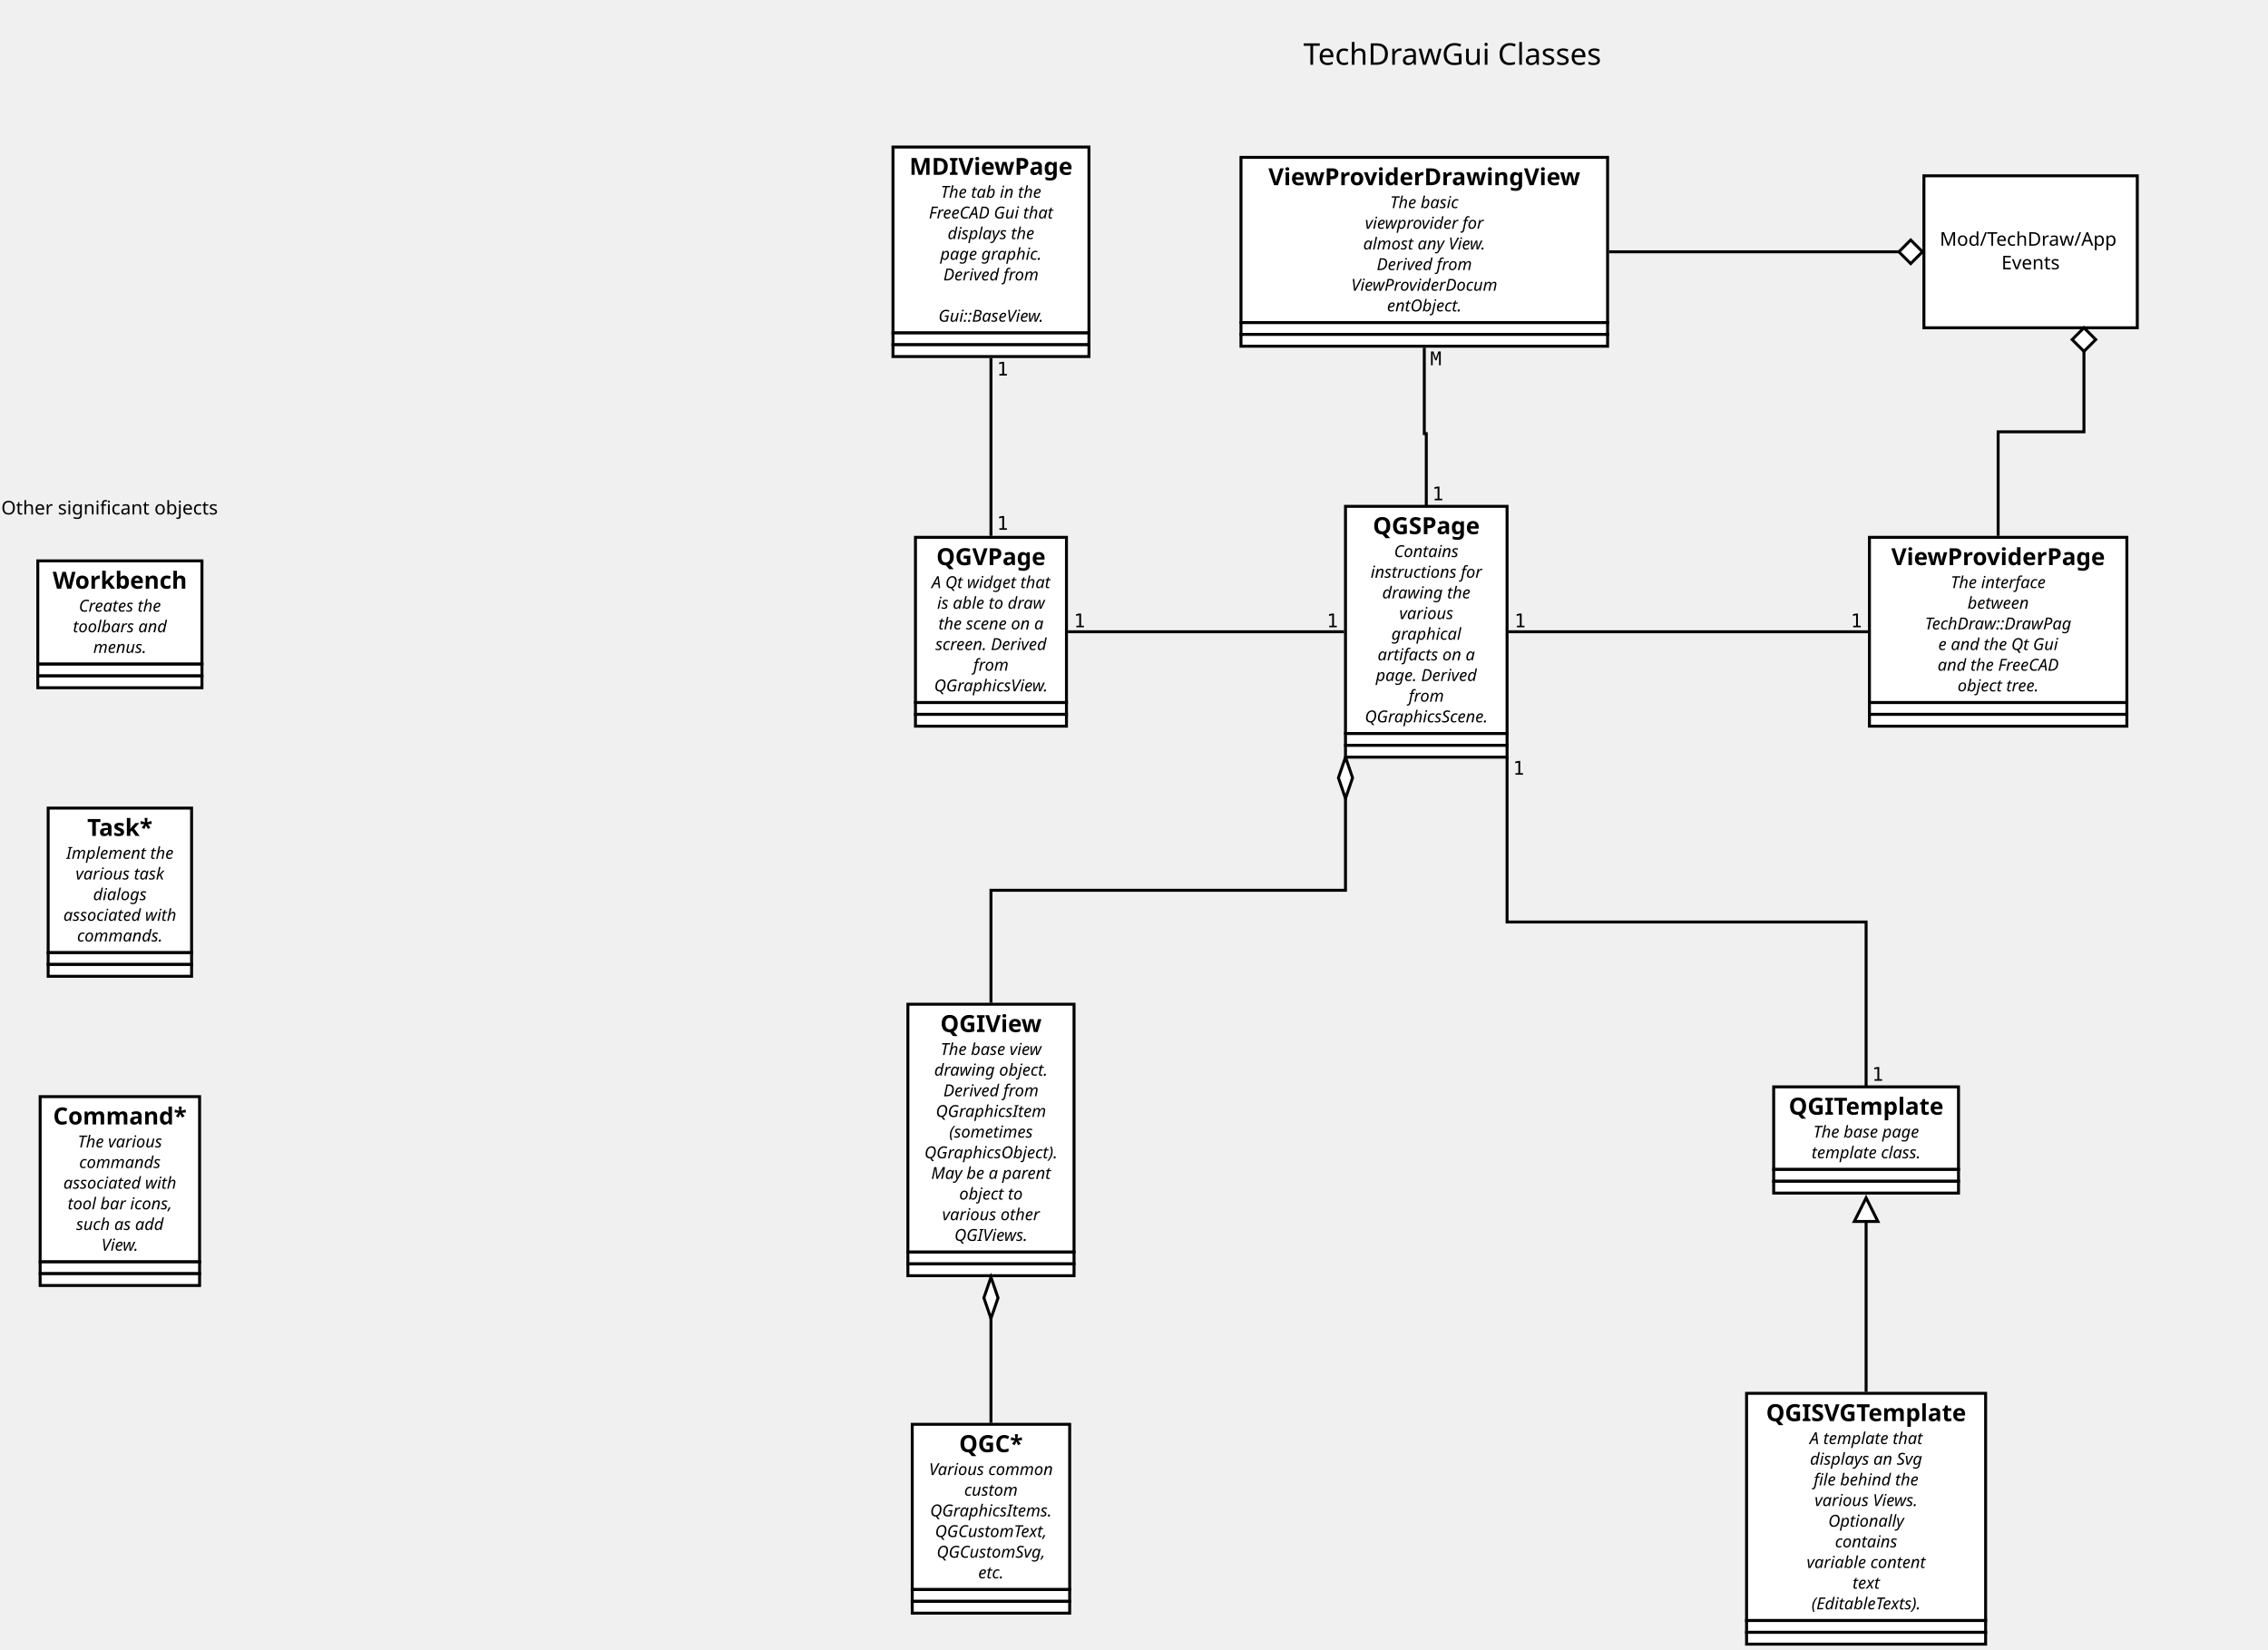
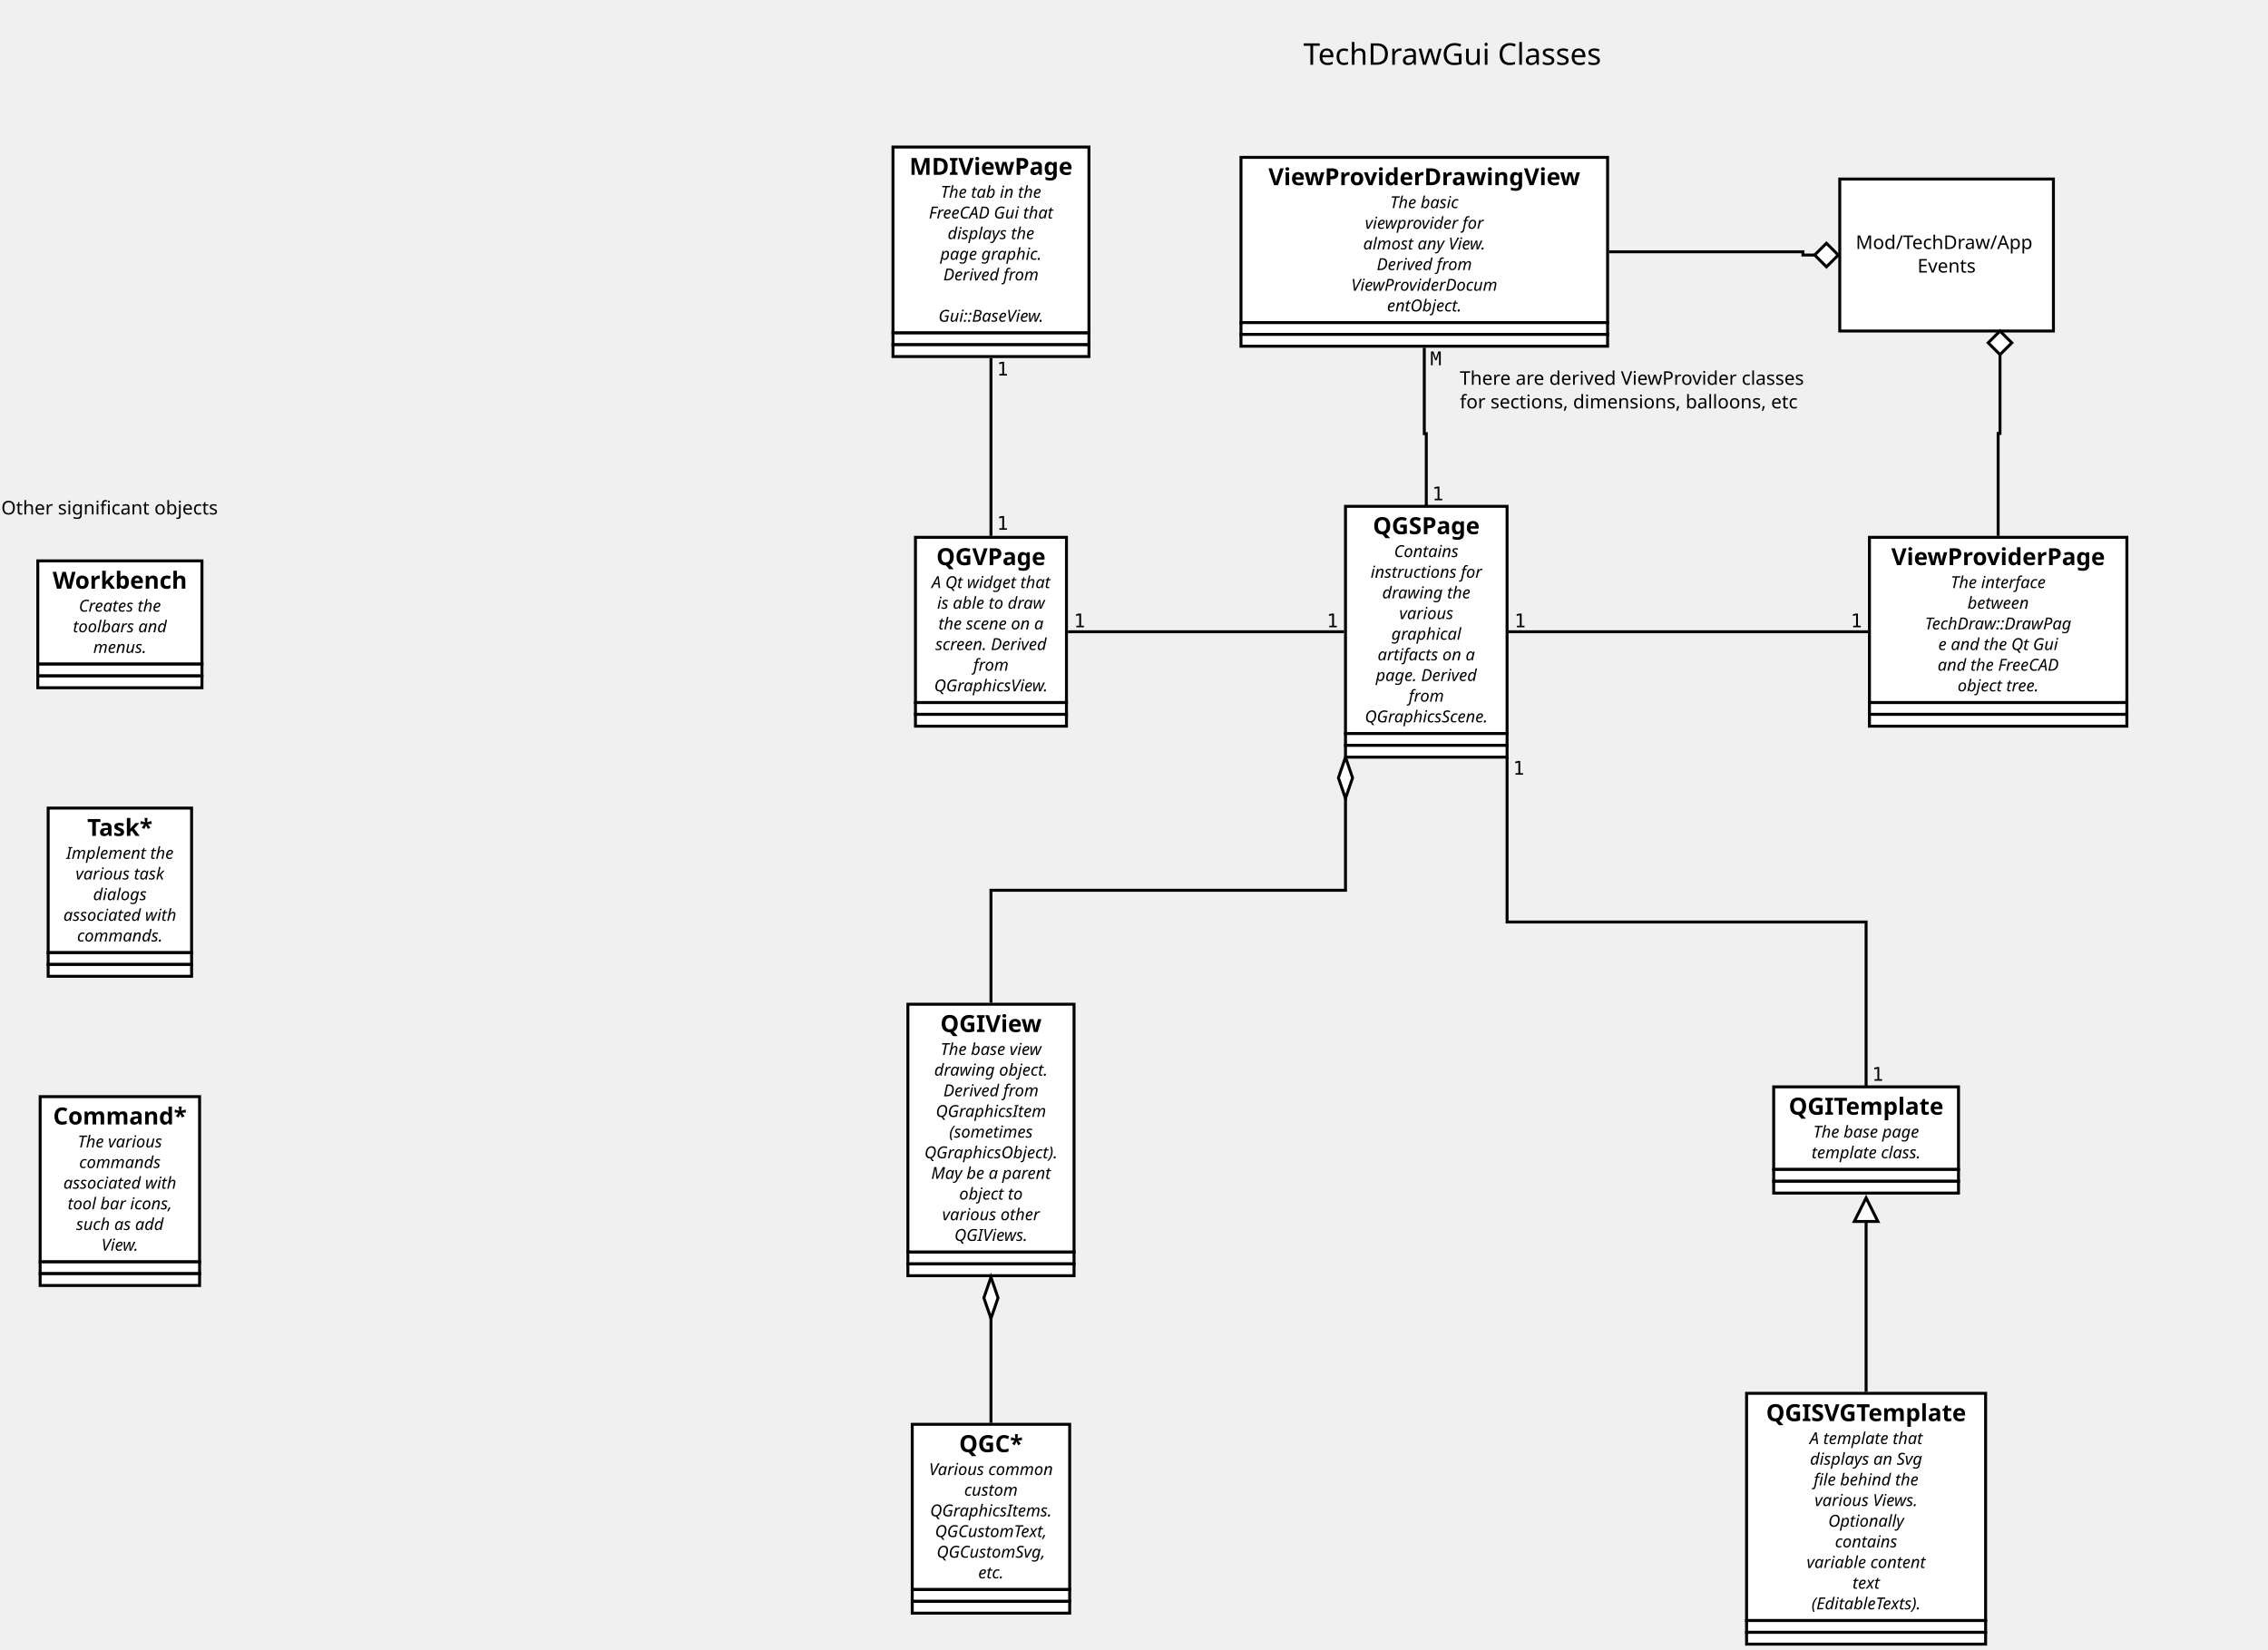
<svg xmlns="http://www.w3.org/2000/svg" width="77cm" height="56cm" viewBox="-242 27 1537 1112">
  <g id="Background">
    <g>
      <rect style="fill: #ffffff; fill-opacity: 1; stroke-opacity: 1; stroke-width: 2; stroke: #000000" x="599" y="130.75" width="248.45" height="112" />
      <text font-size="16" style="fill: #000000; fill-opacity: 1; stroke: none;text-anchor:middle;font-family:sans-serif;font-style:normal;font-weight:700" x="723.225" y="149.602">ViewProviderDrawingView</text>
      <text font-size="11.2" style="fill: #000000; fill-opacity: 1; stroke: none;text-anchor:middle;font-family:sans-serif;font-style:italic;font-weight:normal" x="723.225" y="165.146">The basic</text>
      <text font-size="11.2" style="fill: #000000; fill-opacity: 1; stroke: none;text-anchor:middle;font-family:sans-serif;font-style:italic;font-weight:normal" x="723.225" y="179.146">viewprovider for</text>
      <text font-size="11.2" style="fill: #000000; fill-opacity: 1; stroke: none;text-anchor:middle;font-family:sans-serif;font-style:italic;font-weight:normal" x="723.225" y="193.146">almost any View.</text>
      <text font-size="11.2" style="fill: #000000; fill-opacity: 1; stroke: none;text-anchor:middle;font-family:sans-serif;font-style:italic;font-weight:normal" x="723.225" y="207.146">Derived from</text>
      <text font-size="11.2" style="fill: #000000; fill-opacity: 1; stroke: none;text-anchor:middle;font-family:sans-serif;font-style:italic;font-weight:normal" x="723.225" y="221.146">ViewProviderDocum</text>
      <text font-size="11.2" style="fill: #000000; fill-opacity: 1; stroke: none;text-anchor:middle;font-family:sans-serif;font-style:italic;font-weight:normal" x="723.225" y="235.146">entObject.</text>
      <rect style="fill: #ffffff; fill-opacity: 1; stroke-opacity: 1; stroke-width: 2; stroke: #000000" x="599" y="242.75" width="248.45" height="8" />
      <rect style="fill: #ffffff; fill-opacity: 1; stroke-opacity: 1; stroke-width: 2; stroke: #000000" x="599" y="250.75" width="248.45" height="8" />
    </g>
    <g>
      <rect style="fill: #ffffff; fill-opacity: 1; stroke-opacity: 1; stroke-width: 2; stroke: #000000" x="1024.9" y="388.272" width="174.45" height="112" />
      <text font-size="16" style="fill: #000000; fill-opacity: 1; stroke: none;text-anchor:middle;font-family:sans-serif;font-style:normal;font-weight:700" x="1112.12" y="407.124">ViewProviderPage</text>
      <text font-size="11.2" style="fill: #000000; fill-opacity: 1; stroke: none;text-anchor:middle;font-family:sans-serif;font-style:italic;font-weight:normal" x="1112.12" y="422.668">The interface</text>
      <text font-size="11.2" style="fill: #000000; fill-opacity: 1; stroke: none;text-anchor:middle;font-family:sans-serif;font-style:italic;font-weight:normal" x="1112.12" y="436.668">between</text>
      <text font-size="11.2" style="fill: #000000; fill-opacity: 1; stroke: none;text-anchor:middle;font-family:sans-serif;font-style:italic;font-weight:normal" x="1112.12" y="450.668">TechDraw::DrawPag</text>
      <text font-size="11.2" style="fill: #000000; fill-opacity: 1; stroke: none;text-anchor:middle;font-family:sans-serif;font-style:italic;font-weight:normal" x="1112.12" y="464.668">e and the Qt Gui</text>
      <text font-size="11.2" style="fill: #000000; fill-opacity: 1; stroke: none;text-anchor:middle;font-family:sans-serif;font-style:italic;font-weight:normal" x="1112.12" y="478.668">and the FreeCAD</text>
      <text font-size="11.2" style="fill: #000000; fill-opacity: 1; stroke: none;text-anchor:middle;font-family:sans-serif;font-style:italic;font-weight:normal" x="1112.12" y="492.668">object tree.</text>
      <rect style="fill: #ffffff; fill-opacity: 1; stroke-opacity: 1; stroke-width: 2; stroke: #000000" x="1024.9" y="500.272" width="174.45" height="8" />
      <rect style="fill: #ffffff; fill-opacity: 1; stroke-opacity: 1; stroke-width: 2; stroke: #000000" x="1024.9" y="508.272" width="174.45" height="8" />
    </g>
    <g>
-       <rect style="fill: #ffffff; fill-opacity: 1; stroke-opacity: 1; stroke-width: 2; stroke: #000000" x="363.165" y="123.75" width="132.8" height="126" />
-       <text font-size="16" style="fill: #000000; fill-opacity: 1; stroke: none;text-anchor:middle;font-family:sans-serif;font-style:normal;font-weight:700" x="429.565" y="142.602">MDIViewPage</text>
-       <text font-size="11.2" style="fill: #000000; fill-opacity: 1; stroke: none;text-anchor:middle;font-family:sans-serif;font-style:italic;font-weight:normal" x="429.565" y="158.146">The tab in the</text>
-       <text font-size="11.2" style="fill: #000000; fill-opacity: 1; stroke: none;text-anchor:middle;font-family:sans-serif;font-style:italic;font-weight:normal" x="429.565" y="172.146">FreeCAD Gui that</text>
-       <text font-size="11.2" style="fill: #000000; fill-opacity: 1; stroke: none;text-anchor:middle;font-family:sans-serif;font-style:italic;font-weight:normal" x="429.565" y="186.146">displays the</text>
-       <text font-size="11.2" style="fill: #000000; fill-opacity: 1; stroke: none;text-anchor:middle;font-family:sans-serif;font-style:italic;font-weight:normal" x="429.565" y="200.146">page graphic. </text>
-       <text font-size="11.2" style="fill: #000000; fill-opacity: 1; stroke: none;text-anchor:middle;font-family:sans-serif;font-style:italic;font-weight:normal" x="429.565" y="214.146">Derived from</text>
-       <text font-size="11.2" style="fill: #000000; fill-opacity: 1; stroke: none;text-anchor:middle;font-family:sans-serif;font-style:italic;font-weight:normal" x="429.565" y="228.146" />
-       <text font-size="11.2" style="fill: #000000; fill-opacity: 1; stroke: none;text-anchor:middle;font-family:sans-serif;font-style:italic;font-weight:normal" x="429.565" y="242.146">Gui::BaseView.</text>
-       <rect style="fill: #ffffff; fill-opacity: 1; stroke-opacity: 1; stroke-width: 2; stroke: #000000" x="363.165" y="249.75" width="132.8" height="8" />
-       <rect style="fill: #ffffff; fill-opacity: 1; stroke-opacity: 1; stroke-width: 2; stroke: #000000" x="363.165" y="257.75" width="132.8" height="8" />
+       <rect style="fill: #ffffff; fill-opacity: 1; stroke-opacity: 1; stroke-width: 2; stroke: #000000" x="363.164" y="123.75" width="132.8" height="126" />
+       <text font-size="16" style="fill: #000000; fill-opacity: 1; stroke: none;text-anchor:middle;font-family:sans-serif;font-style:normal;font-weight:700" x="429.564" y="142.602">MDIViewPage</text>
+       <text font-size="11.2" style="fill: #000000; fill-opacity: 1; stroke: none;text-anchor:middle;font-family:sans-serif;font-style:italic;font-weight:normal" x="429.564" y="158.146">The tab in the</text>
+       <text font-size="11.2" style="fill: #000000; fill-opacity: 1; stroke: none;text-anchor:middle;font-family:sans-serif;font-style:italic;font-weight:normal" x="429.564" y="172.146">FreeCAD Gui that</text>
+       <text font-size="11.2" style="fill: #000000; fill-opacity: 1; stroke: none;text-anchor:middle;font-family:sans-serif;font-style:italic;font-weight:normal" x="429.564" y="186.146">displays the</text>
+       <text font-size="11.2" style="fill: #000000; fill-opacity: 1; stroke: none;text-anchor:middle;font-family:sans-serif;font-style:italic;font-weight:normal" x="429.564" y="200.146">page graphic. </text>
+       <text font-size="11.2" style="fill: #000000; fill-opacity: 1; stroke: none;text-anchor:middle;font-family:sans-serif;font-style:italic;font-weight:normal" x="429.564" y="214.146">Derived from</text>
+       <text font-size="11.2" style="fill: #000000; fill-opacity: 1; stroke: none;text-anchor:middle;font-family:sans-serif;font-style:italic;font-weight:normal" x="429.564" y="228.146" />
+       <text font-size="11.2" style="fill: #000000; fill-opacity: 1; stroke: none;text-anchor:middle;font-family:sans-serif;font-style:italic;font-weight:normal" x="429.564" y="242.146">Gui::BaseView.</text>
+       <rect style="fill: #ffffff; fill-opacity: 1; stroke-opacity: 1; stroke-width: 2; stroke: #000000" x="363.164" y="249.75" width="132.8" height="8" />
+       <rect style="fill: #ffffff; fill-opacity: 1; stroke-opacity: 1; stroke-width: 2; stroke: #000000" x="363.164" y="257.75" width="132.8" height="8" />
    </g>
    <g>
      <rect style="fill: #ffffff; fill-opacity: 1; stroke-opacity: 1; stroke-width: 2; stroke: #000000" x="669.828" y="367.272" width="109.5" height="154" />
      <text font-size="16" style="fill: #000000; fill-opacity: 1; stroke: none;text-anchor:middle;font-family:sans-serif;font-style:normal;font-weight:700" x="724.578" y="386.124">QGSPage</text>
      <text font-size="11.2" style="fill: #000000; fill-opacity: 1; stroke: none;text-anchor:middle;font-family:sans-serif;font-style:italic;font-weight:normal" x="724.578" y="401.668">Contains</text>
      <text font-size="11.2" style="fill: #000000; fill-opacity: 1; stroke: none;text-anchor:middle;font-family:sans-serif;font-style:italic;font-weight:normal" x="724.578" y="415.668">instructions for</text>
      <text font-size="11.2" style="fill: #000000; fill-opacity: 1; stroke: none;text-anchor:middle;font-family:sans-serif;font-style:italic;font-weight:normal" x="724.578" y="429.668">drawing the</text>
      <text font-size="11.2" style="fill: #000000; fill-opacity: 1; stroke: none;text-anchor:middle;font-family:sans-serif;font-style:italic;font-weight:normal" x="724.578" y="443.668">various</text>
      <text font-size="11.2" style="fill: #000000; fill-opacity: 1; stroke: none;text-anchor:middle;font-family:sans-serif;font-style:italic;font-weight:normal" x="724.578" y="457.668">graphical</text>
      <text font-size="11.2" style="fill: #000000; fill-opacity: 1; stroke: none;text-anchor:middle;font-family:sans-serif;font-style:italic;font-weight:normal" x="724.578" y="471.668">artifacts on a</text>
      <text font-size="11.2" style="fill: #000000; fill-opacity: 1; stroke: none;text-anchor:middle;font-family:sans-serif;font-style:italic;font-weight:normal" x="724.578" y="485.668">page.  Derived</text>
      <text font-size="11.2" style="fill: #000000; fill-opacity: 1; stroke: none;text-anchor:middle;font-family:sans-serif;font-style:italic;font-weight:normal" x="724.578" y="499.668">from</text>
      <text font-size="11.2" style="fill: #000000; fill-opacity: 1; stroke: none;text-anchor:middle;font-family:sans-serif;font-style:italic;font-weight:normal" x="724.578" y="513.668">QGraphicsScene. </text>
      <rect style="fill: #ffffff; fill-opacity: 1; stroke-opacity: 1; stroke-width: 2; stroke: #000000" x="669.828" y="521.272" width="109.5" height="8" />
      <rect style="fill: #ffffff; fill-opacity: 1; stroke-opacity: 1; stroke-width: 2; stroke: #000000" x="669.828" y="529.272" width="109.5" height="8" />
    </g>
    <g>
-       <rect style="fill: #ffffff; fill-opacity: 1; stroke-opacity: 1; stroke-width: 2; stroke: #000000" x="378.397" y="388.272" width="102.336" height="112" />
-       <text font-size="16" style="fill: #000000; fill-opacity: 1; stroke: none;text-anchor:middle;font-family:sans-serif;font-style:normal;font-weight:700" x="429.565" y="407.124">QGVPage</text>
-       <text font-size="11.2" style="fill: #000000; fill-opacity: 1; stroke: none;text-anchor:middle;font-family:sans-serif;font-style:italic;font-weight:normal" x="429.565" y="422.668">A Qt widget that</text>
-       <text font-size="11.2" style="fill: #000000; fill-opacity: 1; stroke: none;text-anchor:middle;font-family:sans-serif;font-style:italic;font-weight:normal" x="429.565" y="436.668">is able to draw</text>
-       <text font-size="11.2" style="fill: #000000; fill-opacity: 1; stroke: none;text-anchor:middle;font-family:sans-serif;font-style:italic;font-weight:normal" x="429.565" y="450.668">the scene on a</text>
-       <text font-size="11.2" style="fill: #000000; fill-opacity: 1; stroke: none;text-anchor:middle;font-family:sans-serif;font-style:italic;font-weight:normal" x="429.565" y="464.668">screen.  Derived</text>
-       <text font-size="11.2" style="fill: #000000; fill-opacity: 1; stroke: none;text-anchor:middle;font-family:sans-serif;font-style:italic;font-weight:normal" x="429.565" y="478.668">from</text>
-       <text font-size="11.2" style="fill: #000000; fill-opacity: 1; stroke: none;text-anchor:middle;font-family:sans-serif;font-style:italic;font-weight:normal" x="429.565" y="492.668">QGraphicsView.</text>
-       <rect style="fill: #ffffff; fill-opacity: 1; stroke-opacity: 1; stroke-width: 2; stroke: #000000" x="378.397" y="500.272" width="102.336" height="8" />
-       <rect style="fill: #ffffff; fill-opacity: 1; stroke-opacity: 1; stroke-width: 2; stroke: #000000" x="378.397" y="508.272" width="102.336" height="8" />
-     </g>
-     <g>
-       <polyline style="fill: none; stroke-opacity: 1; stroke-width: 2; stroke: #000000" points="429.565,266.755 429.565,289 429.565,289 429.565,387.278 " />
-       <text font-size="12.8" style="fill: #000000; fill-opacity: 1; stroke: none;text-anchor:start;font-family:monospace;font-style:normal;font-weight:normal" x="431.565" y="285.981" />
-       <text font-size="12.8" style="fill: #000000; fill-opacity: 1; stroke: none;text-anchor:start;font-family:monospace;font-style:normal;font-weight:normal" x="433.565" y="278.636">1</text>
-       <text font-size="12.8" style="fill: #000000; fill-opacity: 1; stroke: none;text-anchor:start;font-family:monospace;font-style:normal;font-weight:normal" x="433.565" y="383.159">1</text>
+       <rect style="fill: #ffffff; fill-opacity: 1; stroke-opacity: 1; stroke-width: 2; stroke: #000000" x="378.396" y="388.272" width="102.336" height="112" />
+       <text font-size="16" style="fill: #000000; fill-opacity: 1; stroke: none;text-anchor:middle;font-family:sans-serif;font-style:normal;font-weight:700" x="429.564" y="407.124">QGVPage</text>
+       <text font-size="11.2" style="fill: #000000; fill-opacity: 1; stroke: none;text-anchor:middle;font-family:sans-serif;font-style:italic;font-weight:normal" x="429.564" y="422.668">A Qt widget that</text>
+       <text font-size="11.2" style="fill: #000000; fill-opacity: 1; stroke: none;text-anchor:middle;font-family:sans-serif;font-style:italic;font-weight:normal" x="429.564" y="436.668">is able to draw</text>
+       <text font-size="11.2" style="fill: #000000; fill-opacity: 1; stroke: none;text-anchor:middle;font-family:sans-serif;font-style:italic;font-weight:normal" x="429.564" y="450.668">the scene on a</text>
+       <text font-size="11.2" style="fill: #000000; fill-opacity: 1; stroke: none;text-anchor:middle;font-family:sans-serif;font-style:italic;font-weight:normal" x="429.564" y="464.668">screen.  Derived</text>
+       <text font-size="11.2" style="fill: #000000; fill-opacity: 1; stroke: none;text-anchor:middle;font-family:sans-serif;font-style:italic;font-weight:normal" x="429.564" y="478.668">from</text>
+       <text font-size="11.2" style="fill: #000000; fill-opacity: 1; stroke: none;text-anchor:middle;font-family:sans-serif;font-style:italic;font-weight:normal" x="429.564" y="492.668">QGraphicsView.</text>
+       <rect style="fill: #ffffff; fill-opacity: 1; stroke-opacity: 1; stroke-width: 2; stroke: #000000" x="378.396" y="500.272" width="102.336" height="8" />
+       <rect style="fill: #ffffff; fill-opacity: 1; stroke-opacity: 1; stroke-width: 2; stroke: #000000" x="378.396" y="508.272" width="102.336" height="8" />
+     </g>
+     <g>
+       <polyline style="fill: none; stroke-opacity: 1; stroke-width: 2; stroke: #000000" points="429.564,266.755 429.564,289 429.564,289 429.564,387.278 " />
+       <text font-size="12.8" style="fill: #000000; fill-opacity: 1; stroke: none;text-anchor:start;font-family:monospace;font-style:normal;font-weight:normal" x="431.564" y="285.981" />
+       <text font-size="12.8" style="fill: #000000; fill-opacity: 1; stroke: none;text-anchor:start;font-family:monospace;font-style:normal;font-weight:normal" x="433.564" y="278.636">1</text>
+       <text font-size="12.8" style="fill: #000000; fill-opacity: 1; stroke: none;text-anchor:start;font-family:monospace;font-style:normal;font-weight:normal" x="433.564" y="383.159">1</text>
    </g>
    <g>
      <polyline style="fill: none; stroke-opacity: 1; stroke-width: 2; stroke: #000000" points="481.741,452.272 581.002,452.272 581.002,452.272 668.827,452.272 " />
      <text font-size="12.8" style="fill: #000000; fill-opacity: 1; stroke: none;text-anchor:middle;font-family:monospace;font-style:normal;font-weight:normal" x="581.002" y="449.253" />
      <text font-size="12.8" style="fill: #000000; fill-opacity: 1; stroke: none;text-anchor:start;font-family:monospace;font-style:normal;font-weight:normal" x="485.741" y="449.253">1</text>
      <text font-size="12.8" style="fill: #000000; fill-opacity: 1; stroke: none;text-anchor:end;font-family:monospace;font-style:normal;font-weight:normal" x="664.827" y="449.253">1</text>
    </g>
    <g>
-       <polyline style="fill: none; stroke-opacity: 1; stroke-width: 2; stroke: #000000" points="1023.89,452.272 876.25,452.272 876.25,452.272 780.307,452.272 " />
+       <polyline style="fill: none; stroke-opacity: 1; stroke-width: 2; stroke: #000000" points="1023.9,452.272 876.25,452.272 876.25,452.272 780.307,452.272 " />
      <text font-size="12.8" style="fill: #000000; fill-opacity: 1; stroke: none;text-anchor:middle;font-family:monospace;font-style:normal;font-weight:normal" x="876.25" y="449.253" />
-       <text font-size="12.8" style="fill: #000000; fill-opacity: 1; stroke: none;text-anchor:end;font-family:monospace;font-style:normal;font-weight:normal" x="1019.89" y="449.253">1</text>
+       <text font-size="12.8" style="fill: #000000; fill-opacity: 1; stroke: none;text-anchor:end;font-family:monospace;font-style:normal;font-weight:normal" x="1019.9" y="449.253">1</text>
      <text font-size="12.8" style="fill: #000000; fill-opacity: 1; stroke: none;text-anchor:start;font-family:monospace;font-style:normal;font-weight:normal" x="784.307" y="449.253">1</text>
    </g>
    <g>
-       <polyline style="fill: none; stroke-opacity: 1; stroke-width: 2; stroke: #000000" points="723.225,259.753 723.225,318 724.578,318 724.578,367.303 " />
+       <polyline style="fill: none; stroke-opacity: 1; stroke-width: 2; stroke: #000000" points="723.225,259.753 723.224,318 724.578,318 724.578,367.303 " />
      <text font-size="12.8" style="fill: #000000; fill-opacity: 1; stroke: none;text-anchor:middle;font-family:monospace;font-style:normal;font-weight:normal" x="723.901" y="314.981" />
      <text font-size="12.8" style="fill: #000000; fill-opacity: 1; stroke: none;text-anchor:start;font-family:monospace;font-style:normal;font-weight:normal" x="727.225" y="271.634">M</text>
      <text font-size="12.8" style="fill: #000000; fill-opacity: 1; stroke: none;text-anchor:start;font-family:monospace;font-style:normal;font-weight:normal" x="728.578" y="363.184">1</text>
    </g>
    <g>
-       <rect style="fill: #ffffff; fill-opacity: 1; stroke-opacity: 1; stroke-width: 2; stroke: #000000" x="373.265" y="704.73" width="112.6" height="168" />
-       <text font-size="16" style="fill: #000000; fill-opacity: 1; stroke: none;text-anchor:middle;font-family:sans-serif;font-style:normal;font-weight:700" x="429.565" y="723.582">QGIView</text>
-       <text font-size="11.2" style="fill: #000000; fill-opacity: 1; stroke: none;text-anchor:middle;font-family:sans-serif;font-style:italic;font-weight:normal" x="429.565" y="739.126">The base view</text>
-       <text font-size="11.2" style="fill: #000000; fill-opacity: 1; stroke: none;text-anchor:middle;font-family:sans-serif;font-style:italic;font-weight:normal" x="429.565" y="753.126">drawing object. </text>
-       <text font-size="11.2" style="fill: #000000; fill-opacity: 1; stroke: none;text-anchor:middle;font-family:sans-serif;font-style:italic;font-weight:normal" x="429.565" y="767.126">Derived from</text>
-       <text font-size="11.2" style="fill: #000000; fill-opacity: 1; stroke: none;text-anchor:middle;font-family:sans-serif;font-style:italic;font-weight:normal" x="429.565" y="781.126">QGraphicsItem</text>
-       <text font-size="11.2" style="fill: #000000; fill-opacity: 1; stroke: none;text-anchor:middle;font-family:sans-serif;font-style:italic;font-weight:normal" x="429.565" y="795.126">(sometimes</text>
-       <text font-size="11.2" style="fill: #000000; fill-opacity: 1; stroke: none;text-anchor:middle;font-family:sans-serif;font-style:italic;font-weight:normal" x="429.565" y="809.126">QGraphicsObject).</text>
-       <text font-size="11.2" style="fill: #000000; fill-opacity: 1; stroke: none;text-anchor:middle;font-family:sans-serif;font-style:italic;font-weight:normal" x="429.565" y="823.126">May be a parent</text>
-       <text font-size="11.2" style="fill: #000000; fill-opacity: 1; stroke: none;text-anchor:middle;font-family:sans-serif;font-style:italic;font-weight:normal" x="429.565" y="837.126">object to</text>
-       <text font-size="11.2" style="fill: #000000; fill-opacity: 1; stroke: none;text-anchor:middle;font-family:sans-serif;font-style:italic;font-weight:normal" x="429.565" y="851.126">various other</text>
-       <text font-size="11.2" style="fill: #000000; fill-opacity: 1; stroke: none;text-anchor:middle;font-family:sans-serif;font-style:italic;font-weight:normal" x="429.565" y="865.126">QGIViews.</text>
-       <rect style="fill: #ffffff; fill-opacity: 1; stroke-opacity: 1; stroke-width: 2; stroke: #000000" x="373.265" y="872.73" width="112.6" height="8" />
-       <rect style="fill: #ffffff; fill-opacity: 1; stroke-opacity: 1; stroke-width: 2; stroke: #000000" x="373.265" y="880.73" width="112.6" height="8" />
-     </g>
-     <g>
-       <polyline style="fill: none; stroke-opacity: 1; stroke-width: 2; stroke: #000000" points="429.565,703.724 429.565,627.498 669.828,627.498 669.828,562.444 " />
+       <rect style="fill: #ffffff; fill-opacity: 1; stroke-opacity: 1; stroke-width: 2; stroke: #000000" x="373.264" y="704.73" width="112.6" height="168" />
+       <text font-size="16" style="fill: #000000; fill-opacity: 1; stroke: none;text-anchor:middle;font-family:sans-serif;font-style:normal;font-weight:700" x="429.564" y="723.582">QGIView</text>
+       <text font-size="11.2" style="fill: #000000; fill-opacity: 1; stroke: none;text-anchor:middle;font-family:sans-serif;font-style:italic;font-weight:normal" x="429.564" y="739.126">The base view</text>
+       <text font-size="11.2" style="fill: #000000; fill-opacity: 1; stroke: none;text-anchor:middle;font-family:sans-serif;font-style:italic;font-weight:normal" x="429.564" y="753.126">drawing object. </text>
+       <text font-size="11.2" style="fill: #000000; fill-opacity: 1; stroke: none;text-anchor:middle;font-family:sans-serif;font-style:italic;font-weight:normal" x="429.564" y="767.126">Derived from</text>
+       <text font-size="11.2" style="fill: #000000; fill-opacity: 1; stroke: none;text-anchor:middle;font-family:sans-serif;font-style:italic;font-weight:normal" x="429.564" y="781.126">QGraphicsItem</text>
+       <text font-size="11.2" style="fill: #000000; fill-opacity: 1; stroke: none;text-anchor:middle;font-family:sans-serif;font-style:italic;font-weight:normal" x="429.564" y="795.126">(sometimes</text>
+       <text font-size="11.2" style="fill: #000000; fill-opacity: 1; stroke: none;text-anchor:middle;font-family:sans-serif;font-style:italic;font-weight:normal" x="429.564" y="809.126">QGraphicsObject).</text>
+       <text font-size="11.2" style="fill: #000000; fill-opacity: 1; stroke: none;text-anchor:middle;font-family:sans-serif;font-style:italic;font-weight:normal" x="429.564" y="823.126">May be a parent</text>
+       <text font-size="11.2" style="fill: #000000; fill-opacity: 1; stroke: none;text-anchor:middle;font-family:sans-serif;font-style:italic;font-weight:normal" x="429.564" y="837.126">object to</text>
+       <text font-size="11.2" style="fill: #000000; fill-opacity: 1; stroke: none;text-anchor:middle;font-family:sans-serif;font-style:italic;font-weight:normal" x="429.564" y="851.126">various other</text>
+       <text font-size="11.2" style="fill: #000000; fill-opacity: 1; stroke: none;text-anchor:middle;font-family:sans-serif;font-style:italic;font-weight:normal" x="429.564" y="865.126">QGIViews.</text>
+       <rect style="fill: #ffffff; fill-opacity: 1; stroke-opacity: 1; stroke-width: 2; stroke: #000000" x="373.264" y="872.73" width="112.6" height="8" />
+       <rect style="fill: #ffffff; fill-opacity: 1; stroke-opacity: 1; stroke-width: 2; stroke: #000000" x="373.264" y="880.73" width="112.6" height="8" />
+     </g>
+     <g>
+       <polyline style="fill: none; stroke-opacity: 1; stroke-width: 2; stroke: #000000" points="429.564,703.724 429.564,627.498 669.828,627.498 669.828,562.444 " />
      <polygon style="fill: #ffffff; fill-opacity: 1; stroke-opacity: 1; stroke-width: 2; stroke: #000000" fill-rule="evenodd" points="669.828,537.272 674.628,551.272 669.828,565.272 665.028,551.272 " />
      <text font-size="12.8" style="fill: #000000; fill-opacity: 1; stroke: none;text-anchor:middle;font-family:monospace;font-style:normal;font-weight:normal" x="549.696" y="624.479" />
-       <text font-size="12.8" style="fill: #000000; fill-opacity: 1; stroke: none;text-anchor:start;font-family:monospace;font-style:normal;font-weight:normal" x="433.565" y="699.606" />
+       <text font-size="12.8" style="fill: #000000; fill-opacity: 1; stroke: none;text-anchor:start;font-family:monospace;font-style:normal;font-weight:normal" x="433.564" y="699.606" />
      <text font-size="12.8" style="fill: #000000; fill-opacity: 1; stroke: none;text-anchor:start;font-family:monospace;font-style:normal;font-weight:normal" x="680.828" y="549.153" />
    </g>
    <g>
-       <rect style="fill: #ffffff; fill-opacity: 1; stroke-opacity: 1; stroke-width: 2; stroke: #000000" x="376.215" y="989.444" width="106.7" height="112" />
-       <text font-size="16" style="fill: #000000; fill-opacity: 1; stroke: none;text-anchor:middle;font-family:sans-serif;font-style:normal;font-weight:700" x="429.565" y="1008.3">QGC*</text>
-       <text font-size="11.2" style="fill: #000000; fill-opacity: 1; stroke: none;text-anchor:middle;font-family:sans-serif;font-style:italic;font-weight:normal" x="429.565" y="1023.84">Various common</text>
-       <text font-size="11.2" style="fill: #000000; fill-opacity: 1; stroke: none;text-anchor:middle;font-family:sans-serif;font-style:italic;font-weight:normal" x="429.565" y="1037.84">custom</text>
-       <text font-size="11.2" style="fill: #000000; fill-opacity: 1; stroke: none;text-anchor:middle;font-family:sans-serif;font-style:italic;font-weight:normal" x="429.565" y="1051.84">QGraphicsItems. </text>
-       <text font-size="11.2" style="fill: #000000; fill-opacity: 1; stroke: none;text-anchor:middle;font-family:sans-serif;font-style:italic;font-weight:normal" x="429.565" y="1065.84">QGCustomText,</text>
-       <text font-size="11.2" style="fill: #000000; fill-opacity: 1; stroke: none;text-anchor:middle;font-family:sans-serif;font-style:italic;font-weight:normal" x="429.565" y="1079.84">QGCustomSvg,</text>
-       <text font-size="11.2" style="fill: #000000; fill-opacity: 1; stroke: none;text-anchor:middle;font-family:sans-serif;font-style:italic;font-weight:normal" x="429.565" y="1093.84">etc.</text>
-       <rect style="fill: #ffffff; fill-opacity: 1; stroke-opacity: 1; stroke-width: 2; stroke: #000000" x="376.215" y="1101.44" width="106.7" height="8" />
-       <rect style="fill: #ffffff; fill-opacity: 1; stroke-opacity: 1; stroke-width: 2; stroke: #000000" x="376.215" y="1109.44" width="106.7" height="8" />
-     </g>
-     <g>
-       <polyline style="fill: none; stroke-opacity: 1; stroke-width: 2; stroke: #000000" points="429.565,914.907 429.565,946.086 429.565,946.086 429.565,988.436 " />
-       <polygon style="fill: #ffffff; fill-opacity: 1; stroke-opacity: 1; stroke-width: 2; stroke: #000000" fill-rule="evenodd" points="429.565,889.736 434.365,903.736 429.565,917.736 424.765,903.736 " />
-       <text font-size="12.8" style="fill: #000000; fill-opacity: 1; stroke: none;text-anchor:start;font-family:monospace;font-style:normal;font-weight:normal" x="431.565" y="943.067" />
-       <text font-size="12.8" style="fill: #000000; fill-opacity: 1; stroke: none;text-anchor:start;font-family:monospace;font-style:normal;font-weight:normal" x="440.565" y="901.617" />
-       <text font-size="12.8" style="fill: #000000; fill-opacity: 1; stroke: none;text-anchor:start;font-family:monospace;font-style:normal;font-weight:normal" x="433.565" y="984.318" />
-     </g>
-     <g>
-       <rect style="fill: #ffffff; fill-opacity: 1; stroke-opacity: 1; stroke-width: 2; stroke: #000000" x="960.011" y="760.73" width="125.25" height="56" />
+       <rect style="fill: #ffffff; fill-opacity: 1; stroke-opacity: 1; stroke-width: 2; stroke: #000000" x="376.214" y="989.444" width="106.7" height="112" />
+       <text font-size="16" style="fill: #000000; fill-opacity: 1; stroke: none;text-anchor:middle;font-family:sans-serif;font-style:normal;font-weight:700" x="429.564" y="1008.3">QGC*</text>
+       <text font-size="11.2" style="fill: #000000; fill-opacity: 1; stroke: none;text-anchor:middle;font-family:sans-serif;font-style:italic;font-weight:normal" x="429.564" y="1023.84">Various common</text>
+       <text font-size="11.2" style="fill: #000000; fill-opacity: 1; stroke: none;text-anchor:middle;font-family:sans-serif;font-style:italic;font-weight:normal" x="429.564" y="1037.84">custom</text>
+       <text font-size="11.2" style="fill: #000000; fill-opacity: 1; stroke: none;text-anchor:middle;font-family:sans-serif;font-style:italic;font-weight:normal" x="429.564" y="1051.84">QGraphicsItems. </text>
+       <text font-size="11.2" style="fill: #000000; fill-opacity: 1; stroke: none;text-anchor:middle;font-family:sans-serif;font-style:italic;font-weight:normal" x="429.564" y="1065.84">QGCustomText,</text>
+       <text font-size="11.2" style="fill: #000000; fill-opacity: 1; stroke: none;text-anchor:middle;font-family:sans-serif;font-style:italic;font-weight:normal" x="429.564" y="1079.84">QGCustomSvg,</text>
+       <text font-size="11.2" style="fill: #000000; fill-opacity: 1; stroke: none;text-anchor:middle;font-family:sans-serif;font-style:italic;font-weight:normal" x="429.564" y="1093.84">etc.</text>
+       <rect style="fill: #ffffff; fill-opacity: 1; stroke-opacity: 1; stroke-width: 2; stroke: #000000" x="376.214" y="1101.44" width="106.7" height="8" />
+       <rect style="fill: #ffffff; fill-opacity: 1; stroke-opacity: 1; stroke-width: 2; stroke: #000000" x="376.214" y="1109.44" width="106.7" height="8" />
+     </g>
+     <g>
+       <polyline style="fill: none; stroke-opacity: 1; stroke-width: 2; stroke: #000000" points="429.564,914.907 429.564,946.086 429.564,946.086 429.564,988.436 " />
+       <polygon style="fill: #ffffff; fill-opacity: 1; stroke-opacity: 1; stroke-width: 2; stroke: #000000" fill-rule="evenodd" points="429.564,889.736 434.364,903.736 429.564,917.736 424.764,903.736 " />
+       <text font-size="12.8" style="fill: #000000; fill-opacity: 1; stroke: none;text-anchor:start;font-family:monospace;font-style:normal;font-weight:normal" x="431.564" y="943.067" />
+       <text font-size="12.8" style="fill: #000000; fill-opacity: 1; stroke: none;text-anchor:start;font-family:monospace;font-style:normal;font-weight:normal" x="440.564" y="901.617" />
+       <text font-size="12.8" style="fill: #000000; fill-opacity: 1; stroke: none;text-anchor:start;font-family:monospace;font-style:normal;font-weight:normal" x="433.564" y="984.317" />
+     </g>
+     <g>
+       <rect style="fill: #ffffff; fill-opacity: 1; stroke-opacity: 1; stroke-width: 2; stroke: #000000" x="960.01" y="760.73" width="125.25" height="56" />
      <text font-size="16" style="fill: #000000; fill-opacity: 1; stroke: none;text-anchor:middle;font-family:sans-serif;font-style:normal;font-weight:700" x="1022.64" y="779.582">QGITemplate</text>
      <text font-size="11.2" style="fill: #000000; fill-opacity: 1; stroke: none;text-anchor:middle;font-family:sans-serif;font-style:italic;font-weight:normal" x="1022.64" y="795.126">The base page</text>
      <text font-size="11.2" style="fill: #000000; fill-opacity: 1; stroke: none;text-anchor:middle;font-family:sans-serif;font-style:italic;font-weight:normal" x="1022.64" y="809.126">template class. </text>
-       <rect style="fill: #ffffff; fill-opacity: 1; stroke-opacity: 1; stroke-width: 2; stroke: #000000" x="960.011" y="816.73" width="125.25" height="8" />
-       <rect style="fill: #ffffff; fill-opacity: 1; stroke-opacity: 1; stroke-width: 2; stroke: #000000" x="960.011" y="824.73" width="125.25" height="8" />
+       <rect style="fill: #ffffff; fill-opacity: 1; stroke-opacity: 1; stroke-width: 2; stroke: #000000" x="960.01" y="816.73" width="125.25" height="8" />
+       <rect style="fill: #ffffff; fill-opacity: 1; stroke-opacity: 1; stroke-width: 2; stroke: #000000" x="960.01" y="824.73" width="125.25" height="8" />
    </g>
    <g>
      <polyline style="fill: none; stroke-opacity: 1; stroke-width: 2; stroke: #000000" points="779.328,537.272 779.328,649.001 1022.64,649.001 1022.64,760.73 " />
      <text font-size="12.8" style="fill: #000000; fill-opacity: 1; stroke: none;text-anchor:middle;font-family:monospace;font-style:normal;font-weight:normal" x="900.982" y="645.982" />
      <text font-size="12.8" style="fill: #000000; fill-opacity: 1; stroke: none;text-anchor:start;font-family:monospace;font-style:normal;font-weight:normal" x="783.328" y="549.153">1</text>
      <text font-size="12.8" style="fill: #000000; fill-opacity: 1; stroke: none;text-anchor:start;font-family:monospace;font-style:normal;font-weight:normal" x="1026.64" y="756.611">1</text>
    </g>
    <g>
      <rect style="fill: #ffffff; fill-opacity: 1; stroke-opacity: 1; stroke-width: 2; stroke: #000000" x="941.636" y="968.444" width="162" height="154" />
      <text font-size="16" style="fill: #000000; fill-opacity: 1; stroke: none;text-anchor:middle;font-family:sans-serif;font-style:normal;font-weight:700" x="1022.64" y="987.296">QGISVGTemplate</text>
      <text font-size="11.2" style="fill: #000000; fill-opacity: 1; stroke: none;text-anchor:middle;font-family:sans-serif;font-style:italic;font-weight:normal" x="1022.64" y="1002.84">A template that</text>
      <text font-size="11.2" style="fill: #000000; fill-opacity: 1; stroke: none;text-anchor:middle;font-family:sans-serif;font-style:italic;font-weight:normal" x="1022.64" y="1016.84">displays an Svg</text>
      <text font-size="11.2" style="fill: #000000; fill-opacity: 1; stroke: none;text-anchor:middle;font-family:sans-serif;font-style:italic;font-weight:normal" x="1022.64" y="1030.84">file behind the</text>
      <text font-size="11.2" style="fill: #000000; fill-opacity: 1; stroke: none;text-anchor:middle;font-family:sans-serif;font-style:italic;font-weight:normal" x="1022.64" y="1044.84">various Views. </text>
      <text font-size="11.2" style="fill: #000000; fill-opacity: 1; stroke: none;text-anchor:middle;font-family:sans-serif;font-style:italic;font-weight:normal" x="1022.64" y="1058.84">Optionally</text>
      <text font-size="11.2" style="fill: #000000; fill-opacity: 1; stroke: none;text-anchor:middle;font-family:sans-serif;font-style:italic;font-weight:normal" x="1022.64" y="1072.84">contains</text>
      <text font-size="11.2" style="fill: #000000; fill-opacity: 1; stroke: none;text-anchor:middle;font-family:sans-serif;font-style:italic;font-weight:normal" x="1022.64" y="1086.84">variable content</text>
      <text font-size="11.2" style="fill: #000000; fill-opacity: 1; stroke: none;text-anchor:middle;font-family:sans-serif;font-style:italic;font-weight:normal" x="1022.64" y="1100.84">text</text>
      <text font-size="11.2" style="fill: #000000; fill-opacity: 1; stroke: none;text-anchor:middle;font-family:sans-serif;font-style:italic;font-weight:normal" x="1022.64" y="1114.84">(EditableTexts).</text>
      <rect style="fill: #ffffff; fill-opacity: 1; stroke-opacity: 1; stroke-width: 2; stroke: #000000" x="941.636" y="1122.44" width="162" height="8" />
      <rect style="fill: #ffffff; fill-opacity: 1; stroke-opacity: 1; stroke-width: 2; stroke: #000000" x="941.636" y="1130.44" width="162" height="8" />
    </g>
    <g>
      <polyline style="fill: none; stroke-opacity: 1; stroke-width: 2; stroke: #000000" points="1022.64,851.975 1022.64,908.589 1022.64,908.589 1022.64,967.439 " />
-       <polygon style="fill: #ffffff; fill-opacity: 1; stroke-opacity: 1; stroke-width: 2; stroke: #000000" fill-rule="evenodd" points="1030.64,851.975 1022.64,835.975 1014.64,851.975 " />
-     </g>
-     <g>
-       <polyline style="fill: none; stroke-opacity: 1; stroke-width: 2; stroke: #000000" points="848.424,194.75 979.824,194.75 979.824,194.75 1047.68,194.75 " />
-       <polygon style="fill: #ffffff; fill-opacity: 1; stroke-opacity: 1; stroke-width: 2; stroke: #000000" fill-rule="evenodd" points="1060.85,194.75 1052.85,202.75 1044.85,194.75 1052.85,186.75 " />
+       <polygon style="fill: #ffffff; fill-opacity: 1; stroke-opacity: 1; stroke-width: 2; stroke: #000000" fill-rule="evenodd" points="1030.63,851.975 1022.64,835.975 1014.64,851.975 " />
+     </g>
+     <g>
+       <polyline style="fill: none; stroke-opacity: 1; stroke-width: 2; stroke: #000000" points="848.424,194.75 979.824,194.75 979.824,196.94 990.598,196.94 " />
+       <polygon style="fill: #ffffff; fill-opacity: 1; stroke-opacity: 1; stroke-width: 2; stroke: #000000" fill-rule="evenodd" points="1003.77,196.94 995.77,204.94 987.77,196.94 995.77,188.94 " />
      <text font-size="12.8" style="fill: #000000; fill-opacity: 1; stroke: none;text-anchor:middle;font-family:monospace;font-style:normal;font-weight:normal" x="1173.45" y="105.945">
        <tspan x="1173.45" y="105.945" />
      </text>
    </g>
    <g>
-       <rect style="fill: #ffffff; fill-opacity: 1; stroke-opacity: 1; stroke-width: 2; stroke: #000000" x="1061.82" y="143.25" width="144.6" height="103" rx="0" ry="0" />
-       <text font-size="12.8" style="fill: #000000; fill-opacity: 1; stroke: none;text-anchor:middle;font-family:sans-serif;font-style:normal;font-weight:normal" x="1134.12" y="190.631">
-         <tspan x="1134.12" y="190.631">Mod/TechDraw/App</tspan>
-         <tspan x="1134.12" y="206.631">Events</tspan>
+       <rect style="fill: #ffffff; fill-opacity: 1; stroke-opacity: 1; stroke-width: 2; stroke: #000000" x="1004.78" y="145.44" width="144.8" height="103" rx="0" ry="0" />
+       <text font-size="12.8" style="fill: #000000; fill-opacity: 1; stroke: none;text-anchor:middle;font-family:sans-serif;font-style:normal;font-weight:normal" x="1077.18" y="192.822">
+         <tspan x="1077.18" y="192.822">Mod/TechDraw/App</tspan>
+         <tspan x="1077.18" y="208.822">Events</tspan>
      </text>
    </g>
    <g>
-       <polyline style="fill: none; stroke-opacity: 1; stroke-width: 2; stroke: #000000" points="1112.12,387.264 1112.12,316.757 1170.27,316.757 1170.27,259.422 " />
-       <polygon style="fill: #ffffff; fill-opacity: 1; stroke-opacity: 1; stroke-width: 2; stroke: #000000" fill-rule="evenodd" points="1170.27,246.25 1178.27,254.25 1170.27,262.25 1162.27,254.25 " />
+       <polyline style="fill: none; stroke-opacity: 1; stroke-width: 2; stroke: #000000" points="1112.12,387.264 1112.12,317.852 1113.38,317.852 1113.38,261.612 " />
+       <polygon style="fill: #ffffff; fill-opacity: 1; stroke-opacity: 1; stroke-width: 2; stroke: #000000" fill-rule="evenodd" points="1113.38,248.44 1121.38,256.44 1113.38,264.44 1105.38,256.44 " />
      <text font-size="12.8" style="fill: #000000; fill-opacity: 1; stroke: none;text-anchor:middle;font-family:monospace;font-style:normal;font-weight:normal" x="1295.5" y="39.5">
        <tspan x="1295.5" y="39.5" />
      </text>
    </g>
    <g>
-       <rect style="fill: #ffffff; fill-opacity: 1; stroke-opacity: 1; stroke-width: 2; stroke: #000000" x="-214.787" y="767.362" width="108.05" height="112" />
-       <text font-size="16" style="fill: #000000; fill-opacity: 1; stroke: none;text-anchor:middle;font-family:sans-serif;font-style:normal;font-weight:700" x="-160.762" y="786.214">Command*</text>
-       <text font-size="11.2" style="fill: #000000; fill-opacity: 1; stroke: none;text-anchor:middle;font-family:sans-serif;font-style:italic;font-weight:normal" x="-160.762" y="801.758">The various</text>
-       <text font-size="11.2" style="fill: #000000; fill-opacity: 1; stroke: none;text-anchor:middle;font-family:sans-serif;font-style:italic;font-weight:normal" x="-160.762" y="815.758">commands</text>
-       <text font-size="11.2" style="fill: #000000; fill-opacity: 1; stroke: none;text-anchor:middle;font-family:sans-serif;font-style:italic;font-weight:normal" x="-160.762" y="829.758">associated with</text>
-       <text font-size="11.2" style="fill: #000000; fill-opacity: 1; stroke: none;text-anchor:middle;font-family:sans-serif;font-style:italic;font-weight:normal" x="-160.762" y="843.758">tool bar icons, </text>
-       <text font-size="11.2" style="fill: #000000; fill-opacity: 1; stroke: none;text-anchor:middle;font-family:sans-serif;font-style:italic;font-weight:normal" x="-160.762" y="857.758">such as add</text>
-       <text font-size="11.2" style="fill: #000000; fill-opacity: 1; stroke: none;text-anchor:middle;font-family:sans-serif;font-style:italic;font-weight:normal" x="-160.762" y="871.758">View.</text>
-       <rect style="fill: #ffffff; fill-opacity: 1; stroke-opacity: 1; stroke-width: 2; stroke: #000000" x="-214.787" y="879.362" width="108.05" height="8" />
-       <rect style="fill: #ffffff; fill-opacity: 1; stroke-opacity: 1; stroke-width: 2; stroke: #000000" x="-214.787" y="887.362" width="108.05" height="8" />
-     </g>
-     <g>
-       <rect style="fill: #ffffff; fill-opacity: 1; stroke-opacity: 1; stroke-width: 2; stroke: #000000" x="-216.387" y="404.225" width="111.25" height="70" />
-       <text font-size="16" style="fill: #000000; fill-opacity: 1; stroke: none;text-anchor:middle;font-family:sans-serif;font-style:normal;font-weight:700" x="-160.762" y="423.077">Workbench</text>
-       <text font-size="11.2" style="fill: #000000; fill-opacity: 1; stroke: none;text-anchor:middle;font-family:sans-serif;font-style:italic;font-weight:normal" x="-160.762" y="438.621">Creates the</text>
-       <text font-size="11.2" style="fill: #000000; fill-opacity: 1; stroke: none;text-anchor:middle;font-family:sans-serif;font-style:italic;font-weight:normal" x="-160.762" y="452.621">toolbars and</text>
-       <text font-size="11.2" style="fill: #000000; fill-opacity: 1; stroke: none;text-anchor:middle;font-family:sans-serif;font-style:italic;font-weight:normal" x="-160.762" y="466.621">menus.</text>
-       <rect style="fill: #ffffff; fill-opacity: 1; stroke-opacity: 1; stroke-width: 2; stroke: #000000" x="-216.387" y="474.225" width="111.25" height="8" />
-       <rect style="fill: #ffffff; fill-opacity: 1; stroke-opacity: 1; stroke-width: 2; stroke: #000000" x="-216.387" y="482.225" width="111.25" height="8" />
+       <rect style="fill: #ffffff; fill-opacity: 1; stroke-opacity: 1; stroke-width: 2; stroke: #000000" x="-214.788" y="767.362" width="108.05" height="112" />
+       <text font-size="16" style="fill: #000000; fill-opacity: 1; stroke: none;text-anchor:middle;font-family:sans-serif;font-style:normal;font-weight:700" x="-160.763" y="786.214">Command*</text>
+       <text font-size="11.2" style="fill: #000000; fill-opacity: 1; stroke: none;text-anchor:middle;font-family:sans-serif;font-style:italic;font-weight:normal" x="-160.763" y="801.758">The various</text>
+       <text font-size="11.2" style="fill: #000000; fill-opacity: 1; stroke: none;text-anchor:middle;font-family:sans-serif;font-style:italic;font-weight:normal" x="-160.763" y="815.758">commands</text>
+       <text font-size="11.2" style="fill: #000000; fill-opacity: 1; stroke: none;text-anchor:middle;font-family:sans-serif;font-style:italic;font-weight:normal" x="-160.763" y="829.758">associated with</text>
+       <text font-size="11.2" style="fill: #000000; fill-opacity: 1; stroke: none;text-anchor:middle;font-family:sans-serif;font-style:italic;font-weight:normal" x="-160.763" y="843.758">tool bar icons, </text>
+       <text font-size="11.2" style="fill: #000000; fill-opacity: 1; stroke: none;text-anchor:middle;font-family:sans-serif;font-style:italic;font-weight:normal" x="-160.763" y="857.758">such as add</text>
+       <text font-size="11.2" style="fill: #000000; fill-opacity: 1; stroke: none;text-anchor:middle;font-family:sans-serif;font-style:italic;font-weight:normal" x="-160.763" y="871.758">View.</text>
+       <rect style="fill: #ffffff; fill-opacity: 1; stroke-opacity: 1; stroke-width: 2; stroke: #000000" x="-214.788" y="879.362" width="108.05" height="8" />
+       <rect style="fill: #ffffff; fill-opacity: 1; stroke-opacity: 1; stroke-width: 2; stroke: #000000" x="-214.788" y="887.362" width="108.05" height="8" />
+     </g>
+     <g>
+       <rect style="fill: #ffffff; fill-opacity: 1; stroke-opacity: 1; stroke-width: 2; stroke: #000000" x="-216.388" y="404.224" width="111.25" height="70" />
+       <text font-size="16" style="fill: #000000; fill-opacity: 1; stroke: none;text-anchor:middle;font-family:sans-serif;font-style:normal;font-weight:700" x="-160.763" y="423.076">Workbench</text>
+       <text font-size="11.2" style="fill: #000000; fill-opacity: 1; stroke: none;text-anchor:middle;font-family:sans-serif;font-style:italic;font-weight:normal" x="-160.763" y="438.62">Creates the</text>
+       <text font-size="11.2" style="fill: #000000; fill-opacity: 1; stroke: none;text-anchor:middle;font-family:sans-serif;font-style:italic;font-weight:normal" x="-160.763" y="452.62">toolbars and</text>
+       <text font-size="11.2" style="fill: #000000; fill-opacity: 1; stroke: none;text-anchor:middle;font-family:sans-serif;font-style:italic;font-weight:normal" x="-160.763" y="466.62">menus.</text>
+       <rect style="fill: #ffffff; fill-opacity: 1; stroke-opacity: 1; stroke-width: 2; stroke: #000000" x="-216.388" y="474.224" width="111.25" height="8" />
+       <rect style="fill: #ffffff; fill-opacity: 1; stroke-opacity: 1; stroke-width: 2; stroke: #000000" x="-216.388" y="482.224" width="111.25" height="8" />
    </g>
    <g>
      <rect style="fill: #ffffff; fill-opacity: 1; stroke-opacity: 1; stroke-width: 2; stroke: #000000" x="-209.362" y="571.794" width="97.2" height="98" />
-       <text font-size="16" style="fill: #000000; fill-opacity: 1; stroke: none;text-anchor:middle;font-family:sans-serif;font-style:normal;font-weight:700" x="-160.762" y="590.645">Task*</text>
+       <text font-size="16" style="fill: #000000; fill-opacity: 1; stroke: none;text-anchor:middle;font-family:sans-serif;font-style:normal;font-weight:700" x="-160.762" y="590.646">Task*</text>
      <text font-size="11.2" style="fill: #000000; fill-opacity: 1; stroke: none;text-anchor:middle;font-family:sans-serif;font-style:italic;font-weight:normal" x="-160.762" y="606.19">Implement the</text>
      <text font-size="11.2" style="fill: #000000; fill-opacity: 1; stroke: none;text-anchor:middle;font-family:sans-serif;font-style:italic;font-weight:normal" x="-160.762" y="620.19">various task</text>
      <text font-size="11.2" style="fill: #000000; fill-opacity: 1; stroke: none;text-anchor:middle;font-family:sans-serif;font-style:italic;font-weight:normal" x="-160.762" y="634.19">dialogs</text>
      <text font-size="11.2" style="fill: #000000; fill-opacity: 1; stroke: none;text-anchor:middle;font-family:sans-serif;font-style:italic;font-weight:normal" x="-160.762" y="648.19">associated with</text>
      <text font-size="11.2" style="fill: #000000; fill-opacity: 1; stroke: none;text-anchor:middle;font-family:sans-serif;font-style:italic;font-weight:normal" x="-160.762" y="662.19">commands.</text>
      <rect style="fill: #ffffff; fill-opacity: 1; stroke-opacity: 1; stroke-width: 2; stroke: #000000" x="-209.362" y="669.794" width="97.2" height="8" />
      <rect style="fill: #ffffff; fill-opacity: 1; stroke-opacity: 1; stroke-width: 2; stroke: #000000" x="-209.362" y="677.794" width="97.2" height="8" />
    </g>
    <text font-size="12.8" style="fill: #000000; fill-opacity: 1; stroke: none;text-anchor:start;font-family:sans-serif;font-style:normal;font-weight:normal" x="-241.158" y="372.768">
      <tspan x="-241.158" y="372.768">Other significant objects</tspan>
    </text>
-     <text font-size="20.32" style="fill: #000000; fill-opacity: 1; stroke: none;text-anchor:start;font-family:sans-serif;font-style:normal;font-weight:normal" x="641.311" y="68.005">
-       <tspan x="641.311" y="68.005">TechDrawGui Classes</tspan>
+     <text font-size="20.32" style="fill: #000000; fill-opacity: 1; stroke: none;text-anchor:start;font-family:sans-serif;font-style:normal;font-weight:normal" x="641.312" y="68.005">
+       <tspan x="641.312" y="68.005">TechDrawGui Classes</tspan>
+     </text>
+     <text font-size="12.8" style="fill: #000000; fill-opacity: 1; stroke: none;text-anchor:start;font-family:sans-serif;font-style:normal;font-weight:normal" x="747.313" y="284.889">
+       <tspan x="747.313" y="284.889">There are derived ViewProvider classes</tspan>
+       <tspan x="747.313" y="300.889">for sections, dimensions, balloons, etc</tspan>
    </text>
  </g>
</svg>
